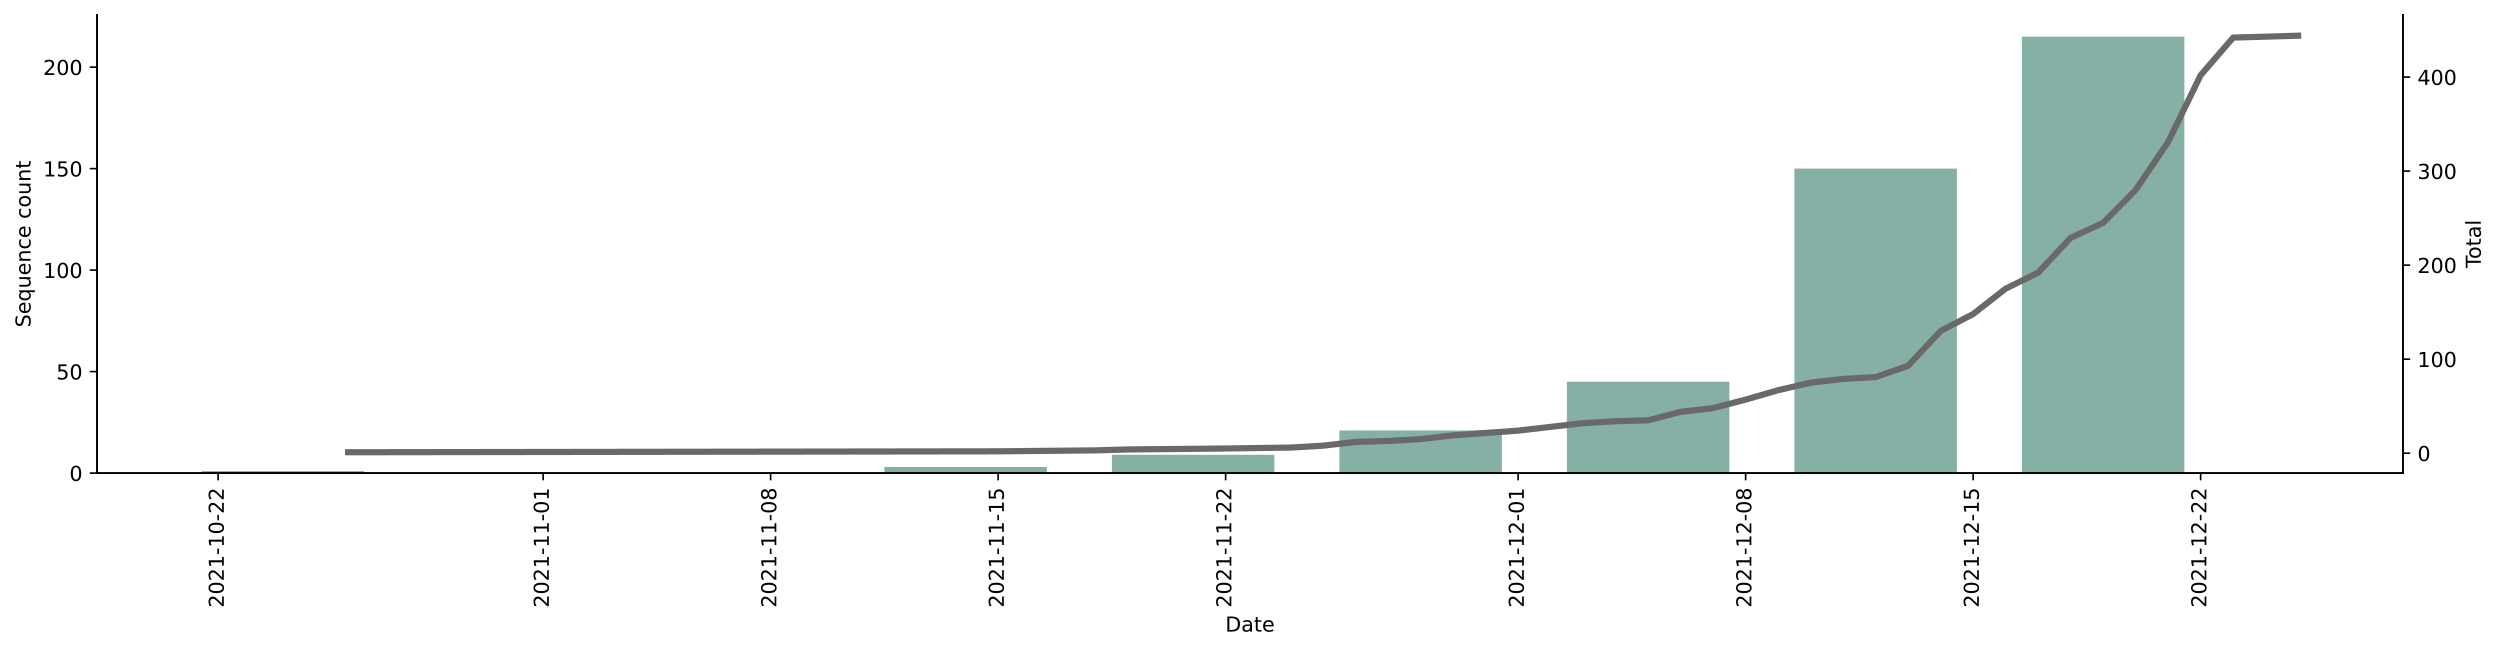
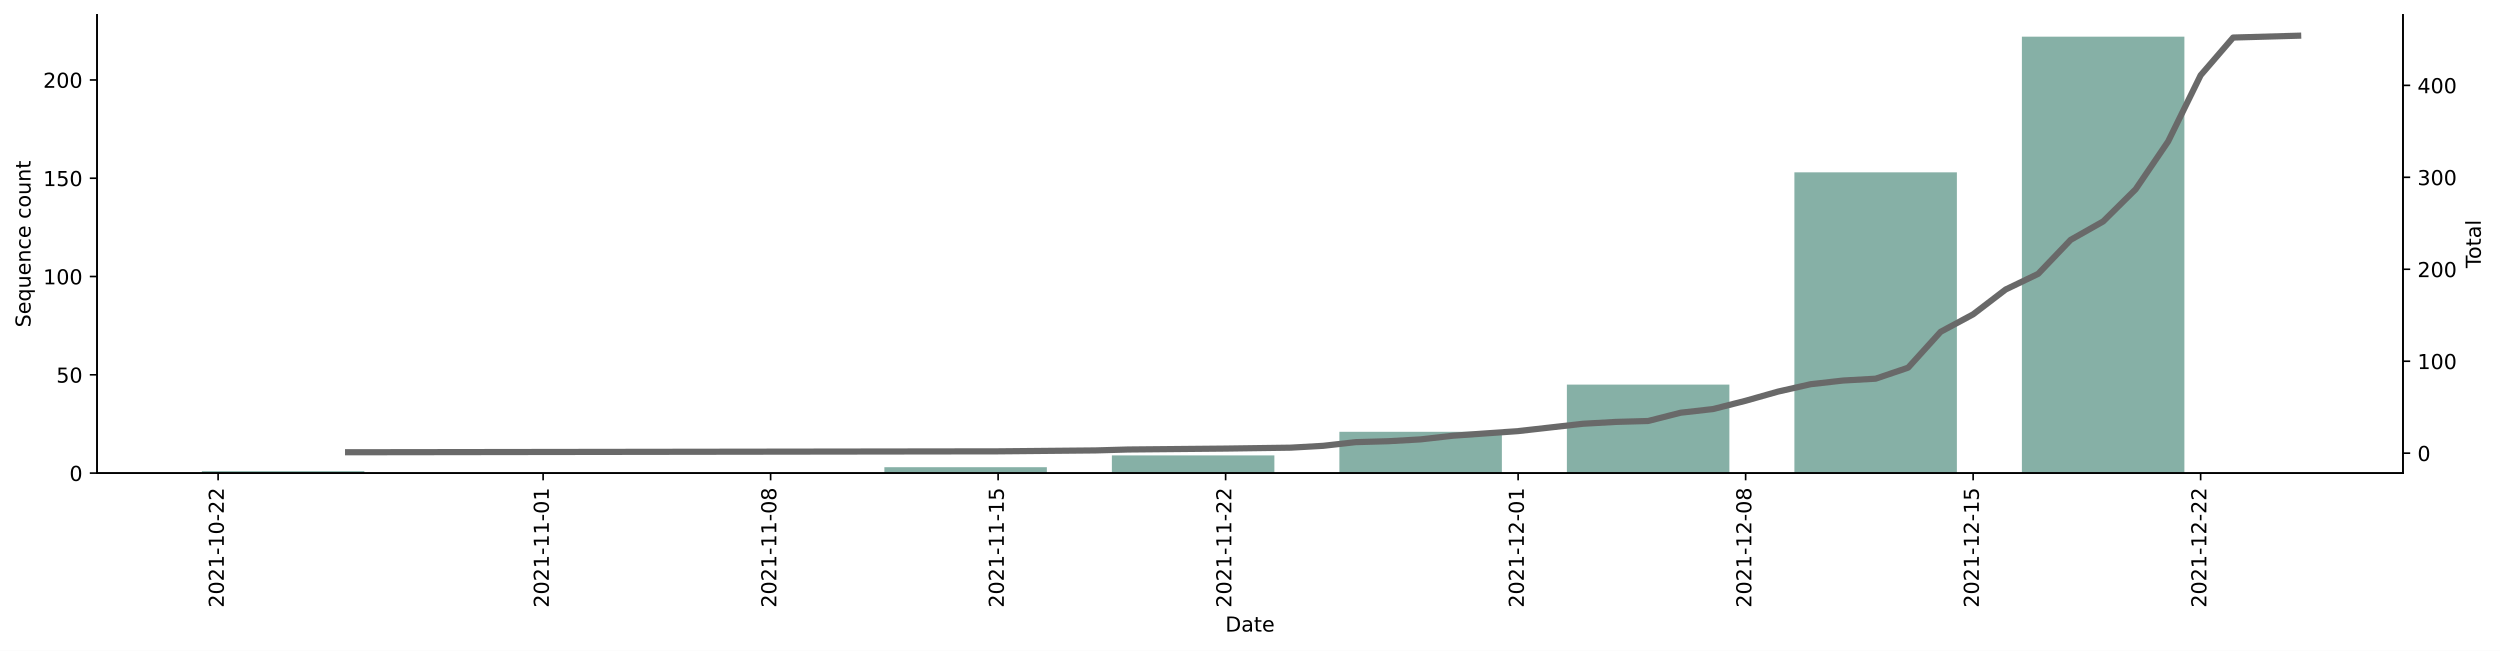
<svg xmlns="http://www.w3.org/2000/svg" xmlns:xlink="http://www.w3.org/1999/xlink" height="314.954pt" version="1.1" viewBox="0 0 1209.931 314.954" width="1209.931pt">
  <defs>
    <style type="text/css">*{stroke-linecap:butt;stroke-linejoin:round;}</style>
  </defs>
  <g id="figure_1">
    <g id="patch_1">
      <path d="M 0 314.954  L 1209.931 314.954  L 1209.931 0  L 0 0  z " style="fill:#ffffff;" />
    </g>
    <g id="axes_1">
      <g id="patch_2">
        <path d="M 46.966 228.96  L 1162.966 228.96  L 1162.966 7.2  L 46.966 7.2  z " style="fill:#ffffff;" />
      </g>
      <g id="patch_3">
-         <path clip-path="url(#p98c6f00861)" d="M 97.693 228.96  L 176.34 228.96  L 176.34 227.978  L 97.693 227.978  z " style="fill:#86b0a6;" />
+         <path clip-path="url(#p3e1f63c916)" d="M 97.693 228.96  L 176.34 228.96  L 176.34 228.009  L 97.693 228.009  z " style="fill:#86b0a6;" />
      </g>
      <g id="patch_4">
-         <path clip-path="url(#p98c6f00861)" d="M 428.01 228.96  L 506.657 228.96  L 506.657 226.013  L 428.01 226.013  z " style="fill:#86b0a6;" />
+         <path clip-path="url(#p3e1f63c916)" d="M 428.01 228.96  L 506.657 228.96  L 506.657 226.106  L 428.01 226.106  z " style="fill:#86b0a6;" />
      </g>
      <g id="patch_5">
-         <path clip-path="url(#p98c6f00861)" d="M 538.116 228.96  L 616.763 228.96  L 616.763 220.119  L 538.116 220.119  z " style="fill:#86b0a6;" />
+         <path clip-path="url(#p3e1f63c916)" d="M 538.116 228.96  L 616.763 228.96  L 616.763 220.398  L 538.116 220.398  z " style="fill:#86b0a6;" />
      </g>
      <g id="patch_6">
-         <path clip-path="url(#p98c6f00861)" d="M 648.221 228.96  L 726.868 228.96  L 726.868 208.331  L 648.221 208.331  z " style="fill:#86b0a6;" />
+         <path clip-path="url(#p3e1f63c916)" d="M 648.221 228.96  L 726.868 228.96  L 726.868 208.982  L 648.221 208.982  z " style="fill:#86b0a6;" />
      </g>
      <g id="patch_7">
-         <path clip-path="url(#p98c6f00861)" d="M 758.327 228.96  L 836.974 228.96  L 836.974 184.755  L 758.327 184.755  z " style="fill:#86b0a6;" />
+         <path clip-path="url(#p3e1f63c916)" d="M 758.327 228.96  L 836.974 228.96  L 836.974 186.149  L 758.327 186.149  z " style="fill:#86b0a6;" />
      </g>
      <g id="patch_8">
-         <path clip-path="url(#p98c6f00861)" d="M 868.433 228.96  L 947.08 228.96  L 947.08 81.611  L 868.433 81.611  z " style="fill:#86b0a6;" />
+         <path clip-path="url(#p3e1f63c916)" d="M 868.433 228.96  L 947.08 228.96  L 947.08 83.403  L 868.433 83.403  z " style="fill:#86b0a6;" />
      </g>
      <g id="patch_9">
-         <path clip-path="url(#p98c6f00861)" d="M 978.539 228.96  L 1057.185 228.96  L 1057.185 17.76  L 978.539 17.76  z " style="fill:#86b0a6;" />
+         <path clip-path="url(#p3e1f63c916)" d="M 978.539 228.96  L 1057.185 228.96  L 1057.185 17.76  L 978.539 17.76  z " style="fill:#86b0a6;" />
      </g>
      <g id="matplotlib.axis_1">
        <g id="xtick_1">
          <g id="line2d_1">
            <defs>
-               <path d="M 0 0  L 0 3.5  " id="m00421dddca" style="stroke:#000000;stroke-width:0.8;" />
-             </defs>
-             <g>
-               <use style="stroke:#000000;stroke-width:0.8;" x="105.558" xlink:href="#m00421dddca" y="228.96" />
+               <path d="M 0 0  L 0 3.5  " id="m579cdebd59" style="stroke:#000000;stroke-width:0.8;" />
+             </defs>
+             <g>
+               <use style="stroke:#000000;stroke-width:0.8;" x="105.558" xlink:href="#m579cdebd59" y="228.96" />
            </g>
          </g>
          <g id="text_1">
            <g transform="translate(108.317 294.0756)rotate(-90)scale(0.1 -0.1)">
              <defs>
                <path d="M 1228 531  L 3431 531  L 3431 0  L 469 0  L 469 531  Q 828 903 1448 1529  Q 2069 2156 2228 2338  Q 2531 2678 2651 2914  Q 2772 3150 2772 3378  Q 2772 3750 2511 3984  Q 2250 4219 1831 4219  Q 1534 4219 1204 4116  Q 875 4013 500 3803  L 500 4441  Q 881 4594 1212 4672  Q 1544 4750 1819 4750  Q 2544 4750 2975 4387  Q 3406 4025 3406 3419  Q 3406 3131 3298 2873  Q 3191 2616 2906 2266  Q 2828 2175 2409 1742  Q 1991 1309 1228 531  z " id="DejaVuSans-32" transform="scale(0.015625)" />
                <path d="M 2034 4250  Q 1547 4250 1301 3770  Q 1056 3291 1056 2328  Q 1056 1369 1301 889  Q 1547 409 2034 409  Q 2525 409 2770 889  Q 3016 1369 3016 2328  Q 3016 3291 2770 3770  Q 2525 4250 2034 4250  z M 2034 4750  Q 2819 4750 3233 4129  Q 3647 3509 3647 2328  Q 3647 1150 3233 529  Q 2819 -91 2034 -91  Q 1250 -91 836 529  Q 422 1150 422 2328  Q 422 3509 836 4129  Q 1250 4750 2034 4750  z " id="DejaVuSans-30" transform="scale(0.015625)" />
                <path d="M 794 531  L 1825 531  L 1825 4091  L 703 3866  L 703 4441  L 1819 4666  L 2450 4666  L 2450 531  L 3481 531  L 3481 0  L 794 0  L 794 531  z " id="DejaVuSans-31" transform="scale(0.015625)" />
                <path d="M 313 2009  L 1997 2009  L 1997 1497  L 313 1497  L 313 2009  z " id="DejaVuSans-2d" transform="scale(0.015625)" />
              </defs>
              <use xlink:href="#DejaVuSans-32" />
              <use x="63.623" xlink:href="#DejaVuSans-30" />
              <use x="127.246" xlink:href="#DejaVuSans-32" />
              <use x="190.869" xlink:href="#DejaVuSans-31" />
              <use x="254.492" xlink:href="#DejaVuSans-2d" />
              <use x="290.576" xlink:href="#DejaVuSans-31" />
              <use x="354.199" xlink:href="#DejaVuSans-30" />
              <use x="417.822" xlink:href="#DejaVuSans-2d" />
              <use x="453.906" xlink:href="#DejaVuSans-32" />
              <use x="517.529" xlink:href="#DejaVuSans-32" />
            </g>
          </g>
        </g>
        <g id="xtick_2">
          <g id="line2d_2">
            <g>
-               <use style="stroke:#000000;stroke-width:0.8;" x="262.851" xlink:href="#m00421dddca" y="228.96" />
+               <use style="stroke:#000000;stroke-width:0.8;" x="262.851" xlink:href="#m579cdebd59" y="228.96" />
            </g>
          </g>
          <g id="text_2">
            <g transform="translate(265.6108 294.0756)rotate(-90)scale(0.1 -0.1)">
              <use xlink:href="#DejaVuSans-32" />
              <use x="63.623" xlink:href="#DejaVuSans-30" />
              <use x="127.246" xlink:href="#DejaVuSans-32" />
              <use x="190.869" xlink:href="#DejaVuSans-31" />
              <use x="254.492" xlink:href="#DejaVuSans-2d" />
              <use x="290.576" xlink:href="#DejaVuSans-31" />
              <use x="354.199" xlink:href="#DejaVuSans-31" />
              <use x="417.822" xlink:href="#DejaVuSans-2d" />
              <use x="453.906" xlink:href="#DejaVuSans-30" />
              <use x="517.529" xlink:href="#DejaVuSans-31" />
            </g>
          </g>
        </g>
        <g id="xtick_3">
          <g id="line2d_3">
            <g>
-               <use style="stroke:#000000;stroke-width:0.8;" x="372.957" xlink:href="#m00421dddca" y="228.96" />
+               <use style="stroke:#000000;stroke-width:0.8;" x="372.957" xlink:href="#m579cdebd59" y="228.96" />
            </g>
          </g>
          <g id="text_3">
            <g transform="translate(375.7165 294.0756)rotate(-90)scale(0.1 -0.1)">
              <defs>
                <path d="M 2034 2216  Q 1584 2216 1326 1975  Q 1069 1734 1069 1313  Q 1069 891 1326 650  Q 1584 409 2034 409  Q 2484 409 2743 651  Q 3003 894 3003 1313  Q 3003 1734 2745 1975  Q 2488 2216 2034 2216  z M 1403 2484  Q 997 2584 770 2862  Q 544 3141 544 3541  Q 544 4100 942 4425  Q 1341 4750 2034 4750  Q 2731 4750 3128 4425  Q 3525 4100 3525 3541  Q 3525 3141 3298 2862  Q 3072 2584 2669 2484  Q 3125 2378 3379 2068  Q 3634 1759 3634 1313  Q 3634 634 3220 271  Q 2806 -91 2034 -91  Q 1263 -91 848 271  Q 434 634 434 1313  Q 434 1759 690 2068  Q 947 2378 1403 2484  z M 1172 3481  Q 1172 3119 1398 2916  Q 1625 2713 2034 2713  Q 2441 2713 2670 2916  Q 2900 3119 2900 3481  Q 2900 3844 2670 4047  Q 2441 4250 2034 4250  Q 1625 4250 1398 4047  Q 1172 3844 1172 3481  z " id="DejaVuSans-38" transform="scale(0.015625)" />
              </defs>
              <use xlink:href="#DejaVuSans-32" />
              <use x="63.623" xlink:href="#DejaVuSans-30" />
              <use x="127.246" xlink:href="#DejaVuSans-32" />
              <use x="190.869" xlink:href="#DejaVuSans-31" />
              <use x="254.492" xlink:href="#DejaVuSans-2d" />
              <use x="290.576" xlink:href="#DejaVuSans-31" />
              <use x="354.199" xlink:href="#DejaVuSans-31" />
              <use x="417.822" xlink:href="#DejaVuSans-2d" />
              <use x="453.906" xlink:href="#DejaVuSans-30" />
              <use x="517.529" xlink:href="#DejaVuSans-38" />
            </g>
          </g>
        </g>
        <g id="xtick_4">
          <g id="line2d_4">
            <g>
-               <use style="stroke:#000000;stroke-width:0.8;" x="483.063" xlink:href="#m00421dddca" y="228.96" />
+               <use style="stroke:#000000;stroke-width:0.8;" x="483.063" xlink:href="#m579cdebd59" y="228.96" />
            </g>
          </g>
          <g id="text_4">
            <g transform="translate(485.8223 294.0756)rotate(-90)scale(0.1 -0.1)">
              <defs>
                <path d="M 691 4666  L 3169 4666  L 3169 4134  L 1269 4134  L 1269 2991  Q 1406 3038 1543 3061  Q 1681 3084 1819 3084  Q 2600 3084 3056 2656  Q 3513 2228 3513 1497  Q 3513 744 3044 326  Q 2575 -91 1722 -91  Q 1428 -91 1123 -41  Q 819 9 494 109  L 494 744  Q 775 591 1075 516  Q 1375 441 1709 441  Q 2250 441 2565 725  Q 2881 1009 2881 1497  Q 2881 1984 2565 2268  Q 2250 2553 1709 2553  Q 1456 2553 1204 2497  Q 953 2441 691 2322  L 691 4666  z " id="DejaVuSans-35" transform="scale(0.015625)" />
              </defs>
              <use xlink:href="#DejaVuSans-32" />
              <use x="63.623" xlink:href="#DejaVuSans-30" />
              <use x="127.246" xlink:href="#DejaVuSans-32" />
              <use x="190.869" xlink:href="#DejaVuSans-31" />
              <use x="254.492" xlink:href="#DejaVuSans-2d" />
              <use x="290.576" xlink:href="#DejaVuSans-31" />
              <use x="354.199" xlink:href="#DejaVuSans-31" />
              <use x="417.822" xlink:href="#DejaVuSans-2d" />
              <use x="453.906" xlink:href="#DejaVuSans-31" />
              <use x="517.529" xlink:href="#DejaVuSans-35" />
            </g>
          </g>
        </g>
        <g id="xtick_5">
          <g id="line2d_5">
            <g>
-               <use style="stroke:#000000;stroke-width:0.8;" x="593.169" xlink:href="#m00421dddca" y="228.96" />
+               <use style="stroke:#000000;stroke-width:0.8;" x="593.169" xlink:href="#m579cdebd59" y="228.96" />
            </g>
          </g>
          <g id="text_5">
            <g transform="translate(595.928 294.0756)rotate(-90)scale(0.1 -0.1)">
              <use xlink:href="#DejaVuSans-32" />
              <use x="63.623" xlink:href="#DejaVuSans-30" />
              <use x="127.246" xlink:href="#DejaVuSans-32" />
              <use x="190.869" xlink:href="#DejaVuSans-31" />
              <use x="254.492" xlink:href="#DejaVuSans-2d" />
              <use x="290.576" xlink:href="#DejaVuSans-31" />
              <use x="354.199" xlink:href="#DejaVuSans-31" />
              <use x="417.822" xlink:href="#DejaVuSans-2d" />
              <use x="453.906" xlink:href="#DejaVuSans-32" />
              <use x="517.529" xlink:href="#DejaVuSans-32" />
            </g>
          </g>
        </g>
        <g id="xtick_6">
          <g id="line2d_6">
            <g>
-               <use style="stroke:#000000;stroke-width:0.8;" x="734.733" xlink:href="#m00421dddca" y="228.96" />
+               <use style="stroke:#000000;stroke-width:0.8;" x="734.733" xlink:href="#m579cdebd59" y="228.96" />
            </g>
          </g>
          <g id="text_6">
            <g transform="translate(737.4924 294.0756)rotate(-90)scale(0.1 -0.1)">
              <use xlink:href="#DejaVuSans-32" />
              <use x="63.623" xlink:href="#DejaVuSans-30" />
              <use x="127.246" xlink:href="#DejaVuSans-32" />
              <use x="190.869" xlink:href="#DejaVuSans-31" />
              <use x="254.492" xlink:href="#DejaVuSans-2d" />
              <use x="290.576" xlink:href="#DejaVuSans-31" />
              <use x="354.199" xlink:href="#DejaVuSans-32" />
              <use x="417.822" xlink:href="#DejaVuSans-2d" />
              <use x="453.906" xlink:href="#DejaVuSans-30" />
              <use x="517.529" xlink:href="#DejaVuSans-31" />
            </g>
          </g>
        </g>
        <g id="xtick_7">
          <g id="line2d_7">
            <g>
-               <use style="stroke:#000000;stroke-width:0.8;" x="844.839" xlink:href="#m00421dddca" y="228.96" />
+               <use style="stroke:#000000;stroke-width:0.8;" x="844.839" xlink:href="#m579cdebd59" y="228.96" />
            </g>
          </g>
          <g id="text_7">
            <g transform="translate(847.5982 294.0756)rotate(-90)scale(0.1 -0.1)">
              <use xlink:href="#DejaVuSans-32" />
              <use x="63.623" xlink:href="#DejaVuSans-30" />
              <use x="127.246" xlink:href="#DejaVuSans-32" />
              <use x="190.869" xlink:href="#DejaVuSans-31" />
              <use x="254.492" xlink:href="#DejaVuSans-2d" />
              <use x="290.576" xlink:href="#DejaVuSans-31" />
              <use x="354.199" xlink:href="#DejaVuSans-32" />
              <use x="417.822" xlink:href="#DejaVuSans-2d" />
              <use x="453.906" xlink:href="#DejaVuSans-30" />
              <use x="517.529" xlink:href="#DejaVuSans-38" />
            </g>
          </g>
        </g>
        <g id="xtick_8">
          <g id="line2d_8">
            <g>
-               <use style="stroke:#000000;stroke-width:0.8;" x="954.944" xlink:href="#m00421dddca" y="228.96" />
+               <use style="stroke:#000000;stroke-width:0.8;" x="954.944" xlink:href="#m579cdebd59" y="228.96" />
            </g>
          </g>
          <g id="text_8">
            <g transform="translate(957.7039 294.0756)rotate(-90)scale(0.1 -0.1)">
              <use xlink:href="#DejaVuSans-32" />
              <use x="63.623" xlink:href="#DejaVuSans-30" />
              <use x="127.246" xlink:href="#DejaVuSans-32" />
              <use x="190.869" xlink:href="#DejaVuSans-31" />
              <use x="254.492" xlink:href="#DejaVuSans-2d" />
              <use x="290.576" xlink:href="#DejaVuSans-31" />
              <use x="354.199" xlink:href="#DejaVuSans-32" />
              <use x="417.822" xlink:href="#DejaVuSans-2d" />
              <use x="453.906" xlink:href="#DejaVuSans-31" />
              <use x="517.529" xlink:href="#DejaVuSans-35" />
            </g>
          </g>
        </g>
        <g id="xtick_9">
          <g id="line2d_9">
            <g>
-               <use style="stroke:#000000;stroke-width:0.8;" x="1065.05" xlink:href="#m00421dddca" y="228.96" />
+               <use style="stroke:#000000;stroke-width:0.8;" x="1065.05" xlink:href="#m579cdebd59" y="228.96" />
            </g>
          </g>
          <g id="text_9">
            <g transform="translate(1067.81 294.0756)rotate(-90)scale(0.1 -0.1)">
              <use xlink:href="#DejaVuSans-32" />
              <use x="63.623" xlink:href="#DejaVuSans-30" />
              <use x="127.246" xlink:href="#DejaVuSans-32" />
              <use x="190.869" xlink:href="#DejaVuSans-31" />
              <use x="254.492" xlink:href="#DejaVuSans-2d" />
              <use x="290.576" xlink:href="#DejaVuSans-31" />
              <use x="354.199" xlink:href="#DejaVuSans-32" />
              <use x="417.822" xlink:href="#DejaVuSans-2d" />
              <use x="453.906" xlink:href="#DejaVuSans-32" />
              <use x="517.529" xlink:href="#DejaVuSans-32" />
            </g>
          </g>
        </g>
        <g id="text_10">
          <g transform="translate(593.0148 305.6741)scale(0.1 -0.1)">
            <defs>
              <path d="M 1259 4147  L 1259 519  L 2022 519  Q 2988 519 3436 956  Q 3884 1394 3884 2338  Q 3884 3275 3436 3711  Q 2988 4147 2022 4147  L 1259 4147  z M 628 4666  L 1925 4666  Q 3281 4666 3915 4102  Q 4550 3538 4550 2338  Q 4550 1131 3912 565  Q 3275 0 1925 0  L 628 0  L 628 4666  z " id="DejaVuSans-44" transform="scale(0.015625)" />
              <path d="M 2194 1759  Q 1497 1759 1228 1600  Q 959 1441 959 1056  Q 959 750 1161 570  Q 1363 391 1709 391  Q 2188 391 2477 730  Q 2766 1069 2766 1631  L 2766 1759  L 2194 1759  z M 3341 1997  L 3341 0  L 2766 0  L 2766 531  Q 2569 213 2275 61  Q 1981 -91 1556 -91  Q 1019 -91 701 211  Q 384 513 384 1019  Q 384 1609 779 1909  Q 1175 2209 1959 2209  L 2766 2209  L 2766 2266  Q 2766 2663 2505 2880  Q 2244 3097 1772 3097  Q 1472 3097 1187 3025  Q 903 2953 641 2809  L 641 3341  Q 956 3463 1253 3523  Q 1550 3584 1831 3584  Q 2591 3584 2966 3190  Q 3341 2797 3341 1997  z " id="DejaVuSans-61" transform="scale(0.015625)" />
              <path d="M 1172 4494  L 1172 3500  L 2356 3500  L 2356 3053  L 1172 3053  L 1172 1153  Q 1172 725 1289 603  Q 1406 481 1766 481  L 2356 481  L 2356 0  L 1766 0  Q 1100 0 847 248  Q 594 497 594 1153  L 594 3053  L 172 3053  L 172 3500  L 594 3500  L 594 4494  L 1172 4494  z " id="DejaVuSans-74" transform="scale(0.015625)" />
              <path d="M 3597 1894  L 3597 1613  L 953 1613  Q 991 1019 1311 708  Q 1631 397 2203 397  Q 2534 397 2845 478  Q 3156 559 3463 722  L 3463 178  Q 3153 47 2828 -22  Q 2503 -91 2169 -91  Q 1331 -91 842 396  Q 353 884 353 1716  Q 353 2575 817 3079  Q 1281 3584 2069 3584  Q 2775 3584 3186 3129  Q 3597 2675 3597 1894  z M 3022 2063  Q 3016 2534 2758 2815  Q 2500 3097 2075 3097  Q 1594 3097 1305 2825  Q 1016 2553 972 2059  L 3022 2063  z " id="DejaVuSans-65" transform="scale(0.015625)" />
            </defs>
            <use xlink:href="#DejaVuSans-44" />
            <use x="77.002" xlink:href="#DejaVuSans-61" />
            <use x="138.281" xlink:href="#DejaVuSans-74" />
            <use x="177.49" xlink:href="#DejaVuSans-65" />
          </g>
        </g>
      </g>
      <g id="matplotlib.axis_2">
        <g id="ytick_1">
          <g id="line2d_10">
            <defs>
-               <path d="M 0 0  L -3.5 0  " id="m6ebd3f53d6" style="stroke:#000000;stroke-width:0.8;" />
-             </defs>
-             <g>
-               <use style="stroke:#000000;stroke-width:0.8;" x="46.966" xlink:href="#m6ebd3f53d6" y="228.96" />
+               <path d="M 0 0  L -3.5 0  " id="m855d2ba8f1" style="stroke:#000000;stroke-width:0.8;" />
+             </defs>
+             <g>
+               <use style="stroke:#000000;stroke-width:0.8;" x="46.966" xlink:href="#m855d2ba8f1" y="228.96" />
            </g>
          </g>
          <g id="text_11">
            <g transform="translate(33.60312 232.7592)scale(0.1 -0.1)">
              <use xlink:href="#DejaVuSans-30" />
            </g>
          </g>
        </g>
        <g id="ytick_2">
          <g id="line2d_11">
            <g>
-               <use style="stroke:#000000;stroke-width:0.8;" x="46.966" xlink:href="#m6ebd3f53d6" y="179.844" />
+               <use style="stroke:#000000;stroke-width:0.8;" x="46.966" xlink:href="#m855d2ba8f1" y="181.392" />
            </g>
          </g>
          <g id="text_12">
-             <g transform="translate(27.24063 183.6429)scale(0.1 -0.1)">
+             <g transform="translate(27.24063 185.1917)scale(0.1 -0.1)">
              <use xlink:href="#DejaVuSans-35" />
              <use x="63.623" xlink:href="#DejaVuSans-30" />
            </g>
          </g>
        </g>
        <g id="ytick_3">
          <g id="line2d_12">
            <g>
-               <use style="stroke:#000000;stroke-width:0.8;" x="46.966" xlink:href="#m6ebd3f53d6" y="130.727" />
+               <use style="stroke:#000000;stroke-width:0.8;" x="46.966" xlink:href="#m855d2ba8f1" y="133.825" />
            </g>
          </g>
          <g id="text_13">
-             <g transform="translate(20.87813 134.5267)scale(0.1 -0.1)">
+             <g transform="translate(20.87813 137.6241)scale(0.1 -0.1)">
              <use xlink:href="#DejaVuSans-31" />
              <use x="63.623" xlink:href="#DejaVuSans-30" />
              <use x="127.246" xlink:href="#DejaVuSans-30" />
            </g>
          </g>
        </g>
        <g id="ytick_4">
          <g id="line2d_13">
            <g>
-               <use style="stroke:#000000;stroke-width:0.8;" x="46.966" xlink:href="#m6ebd3f53d6" y="81.611" />
+               <use style="stroke:#000000;stroke-width:0.8;" x="46.966" xlink:href="#m855d2ba8f1" y="86.257" />
            </g>
          </g>
          <g id="text_14">
-             <g transform="translate(20.87813 85.41038)scale(0.1 -0.1)">
+             <g transform="translate(20.87813 90.05652)scale(0.1 -0.1)">
              <use xlink:href="#DejaVuSans-31" />
              <use x="63.623" xlink:href="#DejaVuSans-35" />
              <use x="127.246" xlink:href="#DejaVuSans-30" />
            </g>
          </g>
        </g>
        <g id="ytick_5">
          <g id="line2d_14">
            <g>
-               <use style="stroke:#000000;stroke-width:0.8;" x="46.966" xlink:href="#m6ebd3f53d6" y="32.495" />
+               <use style="stroke:#000000;stroke-width:0.8;" x="46.966" xlink:href="#m855d2ba8f1" y="38.69" />
            </g>
          </g>
          <g id="text_15">
-             <g transform="translate(20.87813 36.2941)scale(0.1 -0.1)">
+             <g transform="translate(20.87813 42.48895)scale(0.1 -0.1)">
              <use xlink:href="#DejaVuSans-32" />
              <use x="63.623" xlink:href="#DejaVuSans-30" />
              <use x="127.246" xlink:href="#DejaVuSans-30" />
            </g>
          </g>
        </g>
        <g id="text_16">
          <g transform="translate(14.79844 158.4402)rotate(-90)scale(0.1 -0.1)">
            <defs>
              <path d="M 3425 4513  L 3425 3897  Q 3066 4069 2747 4153  Q 2428 4238 2131 4238  Q 1616 4238 1336 4038  Q 1056 3838 1056 3469  Q 1056 3159 1242 3001  Q 1428 2844 1947 2747  L 2328 2669  Q 3034 2534 3370 2195  Q 3706 1856 3706 1288  Q 3706 609 3251 259  Q 2797 -91 1919 -91  Q 1588 -91 1214 -16  Q 841 59 441 206  L 441 856  Q 825 641 1194 531  Q 1563 422 1919 422  Q 2459 422 2753 634  Q 3047 847 3047 1241  Q 3047 1584 2836 1778  Q 2625 1972 2144 2069  L 1759 2144  Q 1053 2284 737 2584  Q 422 2884 422 3419  Q 422 4038 858 4394  Q 1294 4750 2059 4750  Q 2388 4750 2728 4690  Q 3069 4631 3425 4513  z " id="DejaVuSans-53" transform="scale(0.015625)" />
              <path d="M 947 1747  Q 947 1113 1208 752  Q 1469 391 1925 391  Q 2381 391 2643 752  Q 2906 1113 2906 1747  Q 2906 2381 2643 2742  Q 2381 3103 1925 3103  Q 1469 3103 1208 2742  Q 947 2381 947 1747  z M 2906 525  Q 2725 213 2448 61  Q 2172 -91 1784 -91  Q 1150 -91 751 415  Q 353 922 353 1747  Q 353 2572 751 3078  Q 1150 3584 1784 3584  Q 2172 3584 2448 3432  Q 2725 3281 2906 2969  L 2906 3500  L 3481 3500  L 3481 -1331  L 2906 -1331  L 2906 525  z " id="DejaVuSans-71" transform="scale(0.015625)" />
              <path d="M 544 1381  L 544 3500  L 1119 3500  L 1119 1403  Q 1119 906 1312 657  Q 1506 409 1894 409  Q 2359 409 2629 706  Q 2900 1003 2900 1516  L 2900 3500  L 3475 3500  L 3475 0  L 2900 0  L 2900 538  Q 2691 219 2414 64  Q 2138 -91 1772 -91  Q 1169 -91 856 284  Q 544 659 544 1381  z M 1991 3584  L 1991 3584  z " id="DejaVuSans-75" transform="scale(0.015625)" />
              <path d="M 3513 2113  L 3513 0  L 2938 0  L 2938 2094  Q 2938 2591 2744 2837  Q 2550 3084 2163 3084  Q 1697 3084 1428 2787  Q 1159 2491 1159 1978  L 1159 0  L 581 0  L 581 3500  L 1159 3500  L 1159 2956  Q 1366 3272 1645 3428  Q 1925 3584 2291 3584  Q 2894 3584 3203 3211  Q 3513 2838 3513 2113  z " id="DejaVuSans-6e" transform="scale(0.015625)" />
              <path d="M 3122 3366  L 3122 2828  Q 2878 2963 2633 3030  Q 2388 3097 2138 3097  Q 1578 3097 1268 2742  Q 959 2388 959 1747  Q 959 1106 1268 751  Q 1578 397 2138 397  Q 2388 397 2633 464  Q 2878 531 3122 666  L 3122 134  Q 2881 22 2623 -34  Q 2366 -91 2075 -91  Q 1284 -91 818 406  Q 353 903 353 1747  Q 353 2603 823 3093  Q 1294 3584 2113 3584  Q 2378 3584 2631 3529  Q 2884 3475 3122 3366  z " id="DejaVuSans-63" transform="scale(0.015625)" />
              <path id="DejaVuSans-20" transform="scale(0.015625)" />
              <path d="M 1959 3097  Q 1497 3097 1228 2736  Q 959 2375 959 1747  Q 959 1119 1226 758  Q 1494 397 1959 397  Q 2419 397 2687 759  Q 2956 1122 2956 1747  Q 2956 2369 2687 2733  Q 2419 3097 1959 3097  z M 1959 3584  Q 2709 3584 3137 3096  Q 3566 2609 3566 1747  Q 3566 888 3137 398  Q 2709 -91 1959 -91  Q 1206 -91 779 398  Q 353 888 353 1747  Q 353 2609 779 3096  Q 1206 3584 1959 3584  z " id="DejaVuSans-6f" transform="scale(0.015625)" />
            </defs>
            <use xlink:href="#DejaVuSans-53" />
            <use x="63.477" xlink:href="#DejaVuSans-65" />
            <use x="125" xlink:href="#DejaVuSans-71" />
            <use x="188.477" xlink:href="#DejaVuSans-75" />
            <use x="251.855" xlink:href="#DejaVuSans-65" />
            <use x="313.379" xlink:href="#DejaVuSans-6e" />
            <use x="376.758" xlink:href="#DejaVuSans-63" />
            <use x="431.738" xlink:href="#DejaVuSans-65" />
            <use x="493.262" xlink:href="#DejaVuSans-20" />
            <use x="525.049" xlink:href="#DejaVuSans-63" />
            <use x="580.029" xlink:href="#DejaVuSans-6f" />
            <use x="641.211" xlink:href="#DejaVuSans-75" />
            <use x="704.59" xlink:href="#DejaVuSans-6e" />
            <use x="767.969" xlink:href="#DejaVuSans-74" />
          </g>
        </g>
      </g>
      <g id="patch_10">
        <path d="M 46.966 228.96  L 46.966 7.2  " style="fill:none;stroke:#000000;stroke-linecap:square;stroke-linejoin:miter;stroke-width:0.8;" />
      </g>
      <g id="patch_11">
        <path d="M 1162.966 228.96  L 1162.966 7.2  " style="fill:none;stroke:#000000;stroke-linecap:square;stroke-linejoin:miter;stroke-width:0.8;" />
      </g>
      <g id="patch_12">
        <path d="M 46.966 228.96  L 1162.966 228.96  " style="fill:none;stroke:#000000;stroke-linecap:square;stroke-linejoin:miter;stroke-width:0.8;" />
      </g>
    </g>
    <g id="axes_2">
      <g id="matplotlib.axis_3">
        <g id="ytick_6">
          <g id="line2d_15">
            <defs>
-               <path d="M 0 0  L 3.5 0  " id="m7c5eb26af7" style="stroke:#000000;stroke-width:0.8;" />
-             </defs>
-             <g>
-               <use style="stroke:#000000;stroke-width:0.8;" x="1162.966" xlink:href="#m7c5eb26af7" y="219.335" />
+               <path d="M 0 0  L 3.5 0  " id="m4fb23f52c8" style="stroke:#000000;stroke-width:0.8;" />
+             </defs>
+             <g>
+               <use style="stroke:#000000;stroke-width:0.8;" x="1162.966" xlink:href="#m4fb23f52c8" y="219.325" />
            </g>
          </g>
          <g id="text_17">
-             <g transform="translate(1169.966 223.1343)scale(0.1 -0.1)">
+             <g transform="translate(1169.966 223.1243)scale(0.1 -0.1)">
              <use xlink:href="#DejaVuSans-30" />
            </g>
          </g>
        </g>
        <g id="ytick_7">
          <g id="line2d_16">
            <g>
-               <use style="stroke:#000000;stroke-width:0.8;" x="1162.966" xlink:href="#m7c5eb26af7" y="173.827" />
+               <use style="stroke:#000000;stroke-width:0.8;" x="1162.966" xlink:href="#m4fb23f52c8" y="174.822" />
            </g>
          </g>
          <g id="text_18">
-             <g transform="translate(1169.966 177.6264)scale(0.1 -0.1)">
+             <g transform="translate(1169.966 178.6209)scale(0.1 -0.1)">
              <use xlink:href="#DejaVuSans-31" />
              <use x="63.623" xlink:href="#DejaVuSans-30" />
              <use x="127.246" xlink:href="#DejaVuSans-30" />
            </g>
          </g>
        </g>
        <g id="ytick_8">
          <g id="line2d_17">
            <g>
-               <use style="stroke:#000000;stroke-width:0.8;" x="1162.966" xlink:href="#m7c5eb26af7" y="128.319" />
+               <use style="stroke:#000000;stroke-width:0.8;" x="1162.966" xlink:href="#m4fb23f52c8" y="130.318" />
            </g>
          </g>
          <g id="text_19">
-             <g transform="translate(1169.966 132.1185)scale(0.1 -0.1)">
+             <g transform="translate(1169.966 134.1176)scale(0.1 -0.1)">
              <use xlink:href="#DejaVuSans-32" />
              <use x="63.623" xlink:href="#DejaVuSans-30" />
              <use x="127.246" xlink:href="#DejaVuSans-30" />
            </g>
          </g>
        </g>
        <g id="ytick_9">
          <g id="line2d_18">
            <g>
-               <use style="stroke:#000000;stroke-width:0.8;" x="1162.966" xlink:href="#m7c5eb26af7" y="82.811" />
+               <use style="stroke:#000000;stroke-width:0.8;" x="1162.966" xlink:href="#m4fb23f52c8" y="85.815" />
            </g>
          </g>
          <g id="text_20">
-             <g transform="translate(1169.966 86.6106)scale(0.1 -0.1)">
+             <g transform="translate(1169.966 89.61432)scale(0.1 -0.1)">
              <defs>
                <path d="M 2597 2516  Q 3050 2419 3304 2112  Q 3559 1806 3559 1356  Q 3559 666 3084 287  Q 2609 -91 1734 -91  Q 1441 -91 1130 -33  Q 819 25 488 141  L 488 750  Q 750 597 1062 519  Q 1375 441 1716 441  Q 2309 441 2620 675  Q 2931 909 2931 1356  Q 2931 1769 2642 2001  Q 2353 2234 1838 2234  L 1294 2234  L 1294 2753  L 1863 2753  Q 2328 2753 2575 2939  Q 2822 3125 2822 3475  Q 2822 3834 2567 4026  Q 2313 4219 1838 4219  Q 1578 4219 1281 4162  Q 984 4106 628 3988  L 628 4550  Q 988 4650 1302 4700  Q 1616 4750 1894 4750  Q 2613 4750 3031 4423  Q 3450 4097 3450 3541  Q 3450 3153 3228 2886  Q 3006 2619 2597 2516  z " id="DejaVuSans-33" transform="scale(0.015625)" />
              </defs>
              <use xlink:href="#DejaVuSans-33" />
              <use x="63.623" xlink:href="#DejaVuSans-30" />
              <use x="127.246" xlink:href="#DejaVuSans-30" />
            </g>
          </g>
        </g>
        <g id="ytick_10">
          <g id="line2d_19">
            <g>
-               <use style="stroke:#000000;stroke-width:0.8;" x="1162.966" xlink:href="#m7c5eb26af7" y="37.303" />
+               <use style="stroke:#000000;stroke-width:0.8;" x="1162.966" xlink:href="#m4fb23f52c8" y="41.312" />
            </g>
          </g>
          <g id="text_21">
-             <g transform="translate(1169.966 41.10269)scale(0.1 -0.1)">
+             <g transform="translate(1169.966 45.11101)scale(0.1 -0.1)">
              <defs>
                <path d="M 2419 4116  L 825 1625  L 2419 1625  L 2419 4116  z M 2253 4666  L 3047 4666  L 3047 1625  L 3713 1625  L 3713 1100  L 3047 1100  L 3047 0  L 2419 0  L 2419 1100  L 313 1100  L 313 1709  L 2253 4666  z " id="DejaVuSans-34" transform="scale(0.015625)" />
              </defs>
              <use xlink:href="#DejaVuSans-34" />
              <use x="63.623" xlink:href="#DejaVuSans-30" />
              <use x="127.246" xlink:href="#DejaVuSans-30" />
            </g>
          </g>
        </g>
        <g id="text_22">
          <g transform="translate(1200.652 129.7566)rotate(-90)scale(0.1 -0.1)">
            <defs>
              <path d="M -19 4666  L 3928 4666  L 3928 4134  L 2272 4134  L 2272 0  L 1638 0  L 1638 4134  L -19 4134  L -19 4666  z " id="DejaVuSans-54" transform="scale(0.015625)" />
              <path d="M 603 4863  L 1178 4863  L 1178 0  L 603 0  L 603 4863  z " id="DejaVuSans-6c" transform="scale(0.015625)" />
            </defs>
            <use xlink:href="#DejaVuSans-54" />
            <use x="44.084" xlink:href="#DejaVuSans-6f" />
            <use x="105.266" xlink:href="#DejaVuSans-74" />
            <use x="144.475" xlink:href="#DejaVuSans-61" />
            <use x="205.754" xlink:href="#DejaVuSans-6c" />
          </g>
        </g>
      </g>
      <g id="line2d_20">
-         <path clip-path="url(#p98c6f00861)" d="M 168.475 218.88  L 483.063 218.425  L 530.251 217.97  L 545.98 217.515  L 593.169 217.06  L 624.627 216.605  L 640.357 215.694  L 656.086 213.874  L 671.816 213.419  L 687.545 212.509  L 703.274 210.689  L 734.733 208.413  L 750.462 206.593  L 766.192 204.773  L 781.921 203.862  L 797.651 203.407  L 813.38 199.312  L 829.109 197.491  L 844.839 193.396  L 860.568 188.845  L 876.298 185.204  L 892.027 183.384  L 907.756 182.474  L 923.486 177.013  L 939.215 160.175  L 954.944 151.983  L 970.674 139.696  L 986.403 131.96  L 1002.133 115.122  L 1017.862 107.841  L 1033.591 91.913  L 1049.321 68.704  L 1065.05 36.393  L 1080.78 18.19  L 1112.238 17.28  " style="fill:none;stroke:#696969;stroke-linecap:square;stroke-width:3;" />
+         <path clip-path="url(#p3e1f63c916)" d="M 168.475 218.88  L 483.063 218.435  L 530.251 217.99  L 545.98 217.545  L 593.169 217.1  L 624.627 216.655  L 640.357 215.765  L 656.086 213.985  L 671.816 213.54  L 687.545 212.65  L 703.274 210.869  L 734.733 208.644  L 750.462 206.864  L 766.192 205.084  L 781.921 204.194  L 797.651 203.749  L 813.38 199.744  L 829.109 197.963  L 844.839 193.958  L 860.568 189.508  L 876.298 185.948  L 892.027 184.167  L 907.756 183.277  L 923.486 177.937  L 939.215 160.581  L 954.944 152.125  L 970.674 140.109  L 986.403 132.544  L 1002.133 116.077  L 1017.862 107.177  L 1033.591 91.601  L 1049.321 68.459  L 1065.05 36.416  L 1080.78 18.17  L 1112.238 17.28  " style="fill:none;stroke:#696969;stroke-linecap:square;stroke-width:3;" />
      </g>
      <g id="patch_13">
        <path d="M 46.966 228.96  L 46.966 7.2  " style="fill:none;stroke:#000000;stroke-linecap:square;stroke-linejoin:miter;stroke-width:0.8;" />
      </g>
      <g id="patch_14">
        <path d="M 1162.966 228.96  L 1162.966 7.2  " style="fill:none;stroke:#000000;stroke-linecap:square;stroke-linejoin:miter;stroke-width:0.8;" />
      </g>
      <g id="patch_15">
        <path d="M 46.966 228.96  L 1162.966 228.96  " style="fill:none;stroke:#000000;stroke-linecap:square;stroke-linejoin:miter;stroke-width:0.8;" />
      </g>
    </g>
  </g>
  <defs>
-     <clipPath id="p98c6f00861">
+     <clipPath id="p3e1f63c916">
      <rect height="221.76" width="1116" x="46.966" y="7.2" />
    </clipPath>
  </defs>
</svg>
